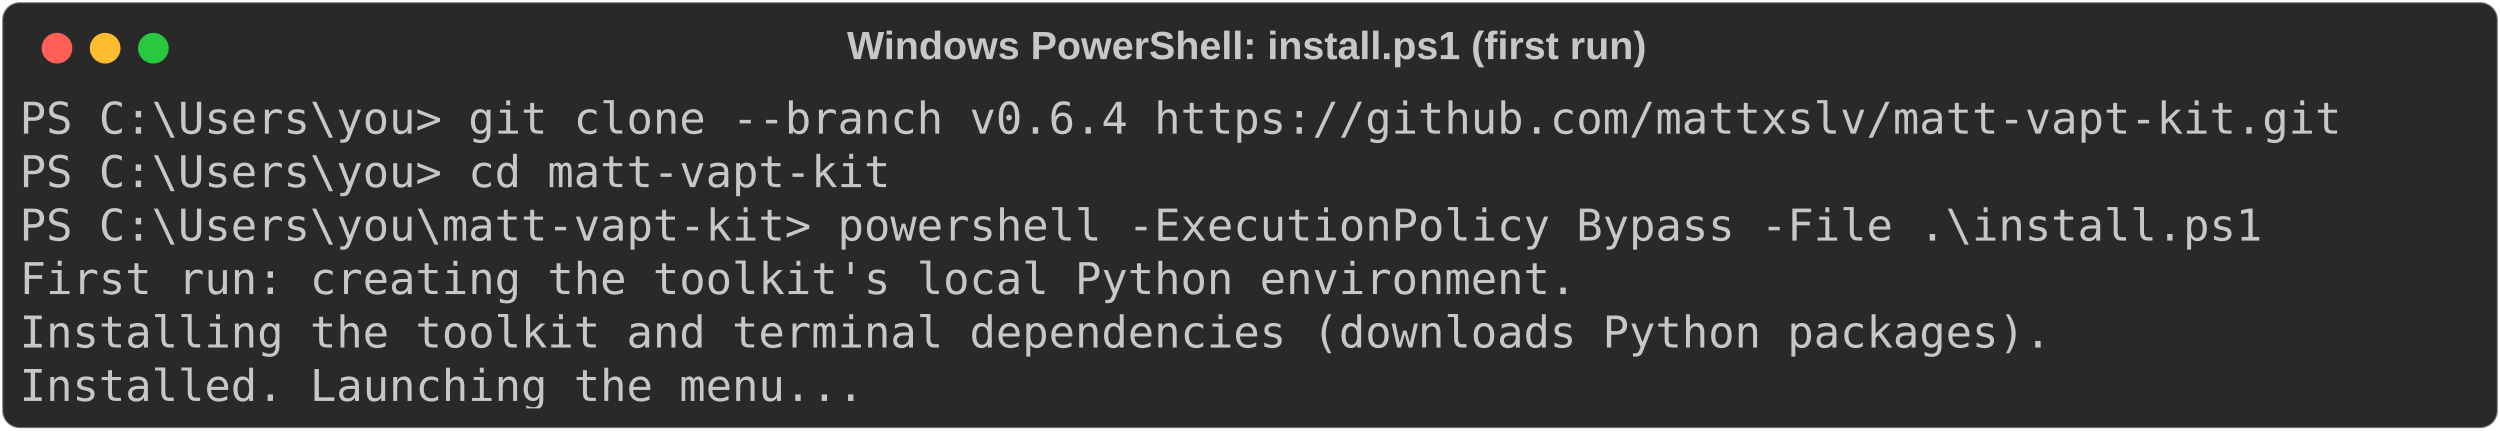
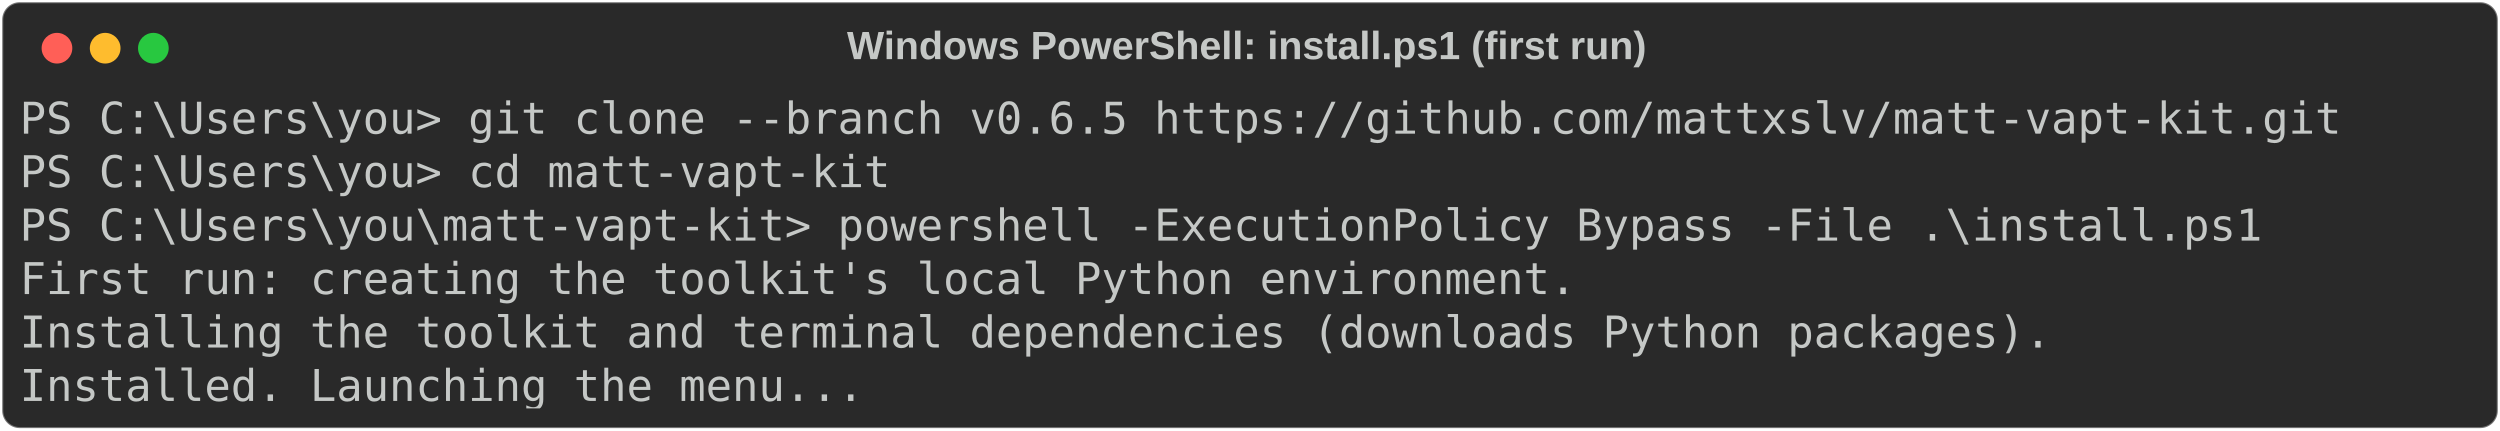
<svg xmlns="http://www.w3.org/2000/svg" class="rich-terminal" viewBox="0 0 1141 196.4">
  <style>

    @font-face {
        font-family: "Fira Code";
        src: local("FiraCode-Regular"),
                url("https://cdnjs.cloudflare.com/ajax/libs/firacode/6.2.0/woff2/FiraCode-Regular.woff2") format("woff2"),
                url("https://cdnjs.cloudflare.com/ajax/libs/firacode/6.2.0/woff/FiraCode-Regular.woff") format("woff");
        font-style: normal;
        font-weight: 400;
    }
    @font-face {
        font-family: "Fira Code";
        src: local("FiraCode-Bold"),
                url("https://cdnjs.cloudflare.com/ajax/libs/firacode/6.2.0/woff2/FiraCode-Bold.woff2") format("woff2"),
                url("https://cdnjs.cloudflare.com/ajax/libs/firacode/6.2.0/woff/FiraCode-Bold.woff") format("woff");
        font-style: bold;
        font-weight: 700;
    }

-     .terminal-2523973807-matrix {
+     .terminal-2557855920-matrix {
        font-family: Fira Code, monospace;
        font-size: 20px;
        line-height: 24.4px;
        font-variant-east-asian: full-width;
    }

-     .terminal-2523973807-title {
+     .terminal-2557855920-title {
        font-size: 18px;
        font-weight: bold;
        font-family: arial;
    }

-     .terminal-2523973807-r1 { fill: #c5c8c6 }
+     .terminal-2557855920-r1 { fill: #c5c8c6 }
    </style>
  <defs>
-     <clipPath id="terminal-2523973807-clip-terminal">
+     <clipPath id="terminal-2557855920-clip-terminal">
      <rect x="0" y="0" width="1121.4" height="145.4" />
    </clipPath>
-     <clipPath id="terminal-2523973807-line-0">
+     <clipPath id="terminal-2557855920-line-0">
      <rect x="0" y="1.5" width="1122.4" height="24.65" />
    </clipPath>
-     <clipPath id="terminal-2523973807-line-1">
+     <clipPath id="terminal-2557855920-line-1">
      <rect x="0" y="25.9" width="1122.4" height="24.65" />
    </clipPath>
-     <clipPath id="terminal-2523973807-line-2">
+     <clipPath id="terminal-2557855920-line-2">
      <rect x="0" y="50.3" width="1122.4" height="24.65" />
    </clipPath>
-     <clipPath id="terminal-2523973807-line-3">
+     <clipPath id="terminal-2557855920-line-3">
      <rect x="0" y="74.7" width="1122.4" height="24.65" />
    </clipPath>
-     <clipPath id="terminal-2523973807-line-4">
+     <clipPath id="terminal-2557855920-line-4">
      <rect x="0" y="99.1" width="1122.4" height="24.65" />
    </clipPath>
  </defs>
  <rect fill="#292929" stroke="rgba(255,255,255,0.35)" stroke-width="1" x="1" y="1" width="1139" height="194.4" rx="8" />
-   <text class="terminal-2523973807-title" fill="#c5c8c6" text-anchor="middle" x="569" y="27">Windows PowerShell: install.ps1 (first run)</text>
+   <text class="terminal-2557855920-title" fill="#c5c8c6" text-anchor="middle" x="569" y="27">Windows PowerShell: install.ps1 (first run)</text>
  <g transform="translate(26,22)">
    <circle cx="0" cy="0" r="7" fill="#ff5f57" />
    <circle cx="22" cy="0" r="7" fill="#febc2e" />
    <circle cx="44" cy="0" r="7" fill="#28c840" />
  </g>
-   <g transform="translate(9, 41)" clip-path="url(#terminal-2523973807-clip-terminal)">
-     <g class="terminal-2523973807-matrix">
-       <text class="terminal-2523973807-r1" x="0" y="20" textLength="1073.6" clip-path="url(#terminal-2523973807-line-0)">PS C:\Users\you&gt; git clone --branch v0.6.4 https://github.com/mattxslv/matt-vapt-kit.git</text>
-       <text class="terminal-2523973807-r1" x="1122.4" y="20" textLength="12.2" clip-path="url(#terminal-2523973807-line-0)">
+   <g transform="translate(9, 41)" clip-path="url(#terminal-2557855920-clip-terminal)">
+     <g class="terminal-2557855920-matrix">
+       <text class="terminal-2557855920-r1" x="0" y="20" textLength="1073.6" clip-path="url(#terminal-2557855920-line-0)">PS C:\Users\you&gt; git clone --branch v0.6.5 https://github.com/mattxslv/matt-vapt-kit.git</text>
+       <text class="terminal-2557855920-r1" x="1122.4" y="20" textLength="12.2" clip-path="url(#terminal-2557855920-line-0)">
</text>
-       <text class="terminal-2523973807-r1" x="0" y="44.4" textLength="402.6" clip-path="url(#terminal-2523973807-line-1)">PS C:\Users\you&gt; cd matt-vapt-kit</text>
-       <text class="terminal-2523973807-r1" x="1122.4" y="44.4" textLength="12.2" clip-path="url(#terminal-2523973807-line-1)">
+       <text class="terminal-2557855920-r1" x="0" y="44.4" textLength="402.6" clip-path="url(#terminal-2557855920-line-1)">PS C:\Users\you&gt; cd matt-vapt-kit</text>
+       <text class="terminal-2557855920-r1" x="1122.4" y="44.4" textLength="12.2" clip-path="url(#terminal-2557855920-line-1)">
</text>
-       <text class="terminal-2523973807-r1" x="0" y="68.8" textLength="1037" clip-path="url(#terminal-2523973807-line-2)">PS C:\Users\you\matt-vapt-kit&gt; powershell -ExecutionPolicy Bypass -File .\install.ps1</text>
-       <text class="terminal-2523973807-r1" x="1122.4" y="68.8" textLength="12.2" clip-path="url(#terminal-2523973807-line-2)">
+       <text class="terminal-2557855920-r1" x="0" y="68.8" textLength="1037" clip-path="url(#terminal-2557855920-line-2)">PS C:\Users\you\matt-vapt-kit&gt; powershell -ExecutionPolicy Bypass -File .\install.ps1</text>
+       <text class="terminal-2557855920-r1" x="1122.4" y="68.8" textLength="12.2" clip-path="url(#terminal-2557855920-line-2)">
</text>
-       <text class="terminal-2523973807-r1" x="0" y="93.2" textLength="719.8" clip-path="url(#terminal-2523973807-line-3)">First run: creating the toolkit's local Python environment.</text>
-       <text class="terminal-2523973807-r1" x="1122.4" y="93.2" textLength="12.2" clip-path="url(#terminal-2523973807-line-3)">
+       <text class="terminal-2557855920-r1" x="0" y="93.2" textLength="719.8" clip-path="url(#terminal-2557855920-line-3)">First run: creating the toolkit's local Python environment.</text>
+       <text class="terminal-2557855920-r1" x="1122.4" y="93.2" textLength="12.2" clip-path="url(#terminal-2557855920-line-3)">
</text>
-       <text class="terminal-2523973807-r1" x="0" y="117.6" textLength="939.4" clip-path="url(#terminal-2523973807-line-4)">Installing the toolkit and terminal dependencies (downloads Python packages).</text>
-       <text class="terminal-2523973807-r1" x="1122.4" y="117.6" textLength="12.2" clip-path="url(#terminal-2523973807-line-4)">
+       <text class="terminal-2557855920-r1" x="0" y="117.6" textLength="939.4" clip-path="url(#terminal-2557855920-line-4)">Installing the toolkit and terminal dependencies (downloads Python packages).</text>
+       <text class="terminal-2557855920-r1" x="1122.4" y="117.6" textLength="12.2" clip-path="url(#terminal-2557855920-line-4)">
</text>
-       <text class="terminal-2523973807-r1" x="0" y="142" textLength="390.4" clip-path="url(#terminal-2523973807-line-5)">Installed. Launching the menu...</text>
-       <text class="terminal-2523973807-r1" x="1122.4" y="142" textLength="12.2" clip-path="url(#terminal-2523973807-line-5)">
+       <text class="terminal-2557855920-r1" x="0" y="142" textLength="390.4" clip-path="url(#terminal-2557855920-line-5)">Installed. Launching the menu...</text>
+       <text class="terminal-2557855920-r1" x="1122.4" y="142" textLength="12.2" clip-path="url(#terminal-2557855920-line-5)">
</text>
    </g>
  </g>
</svg>
